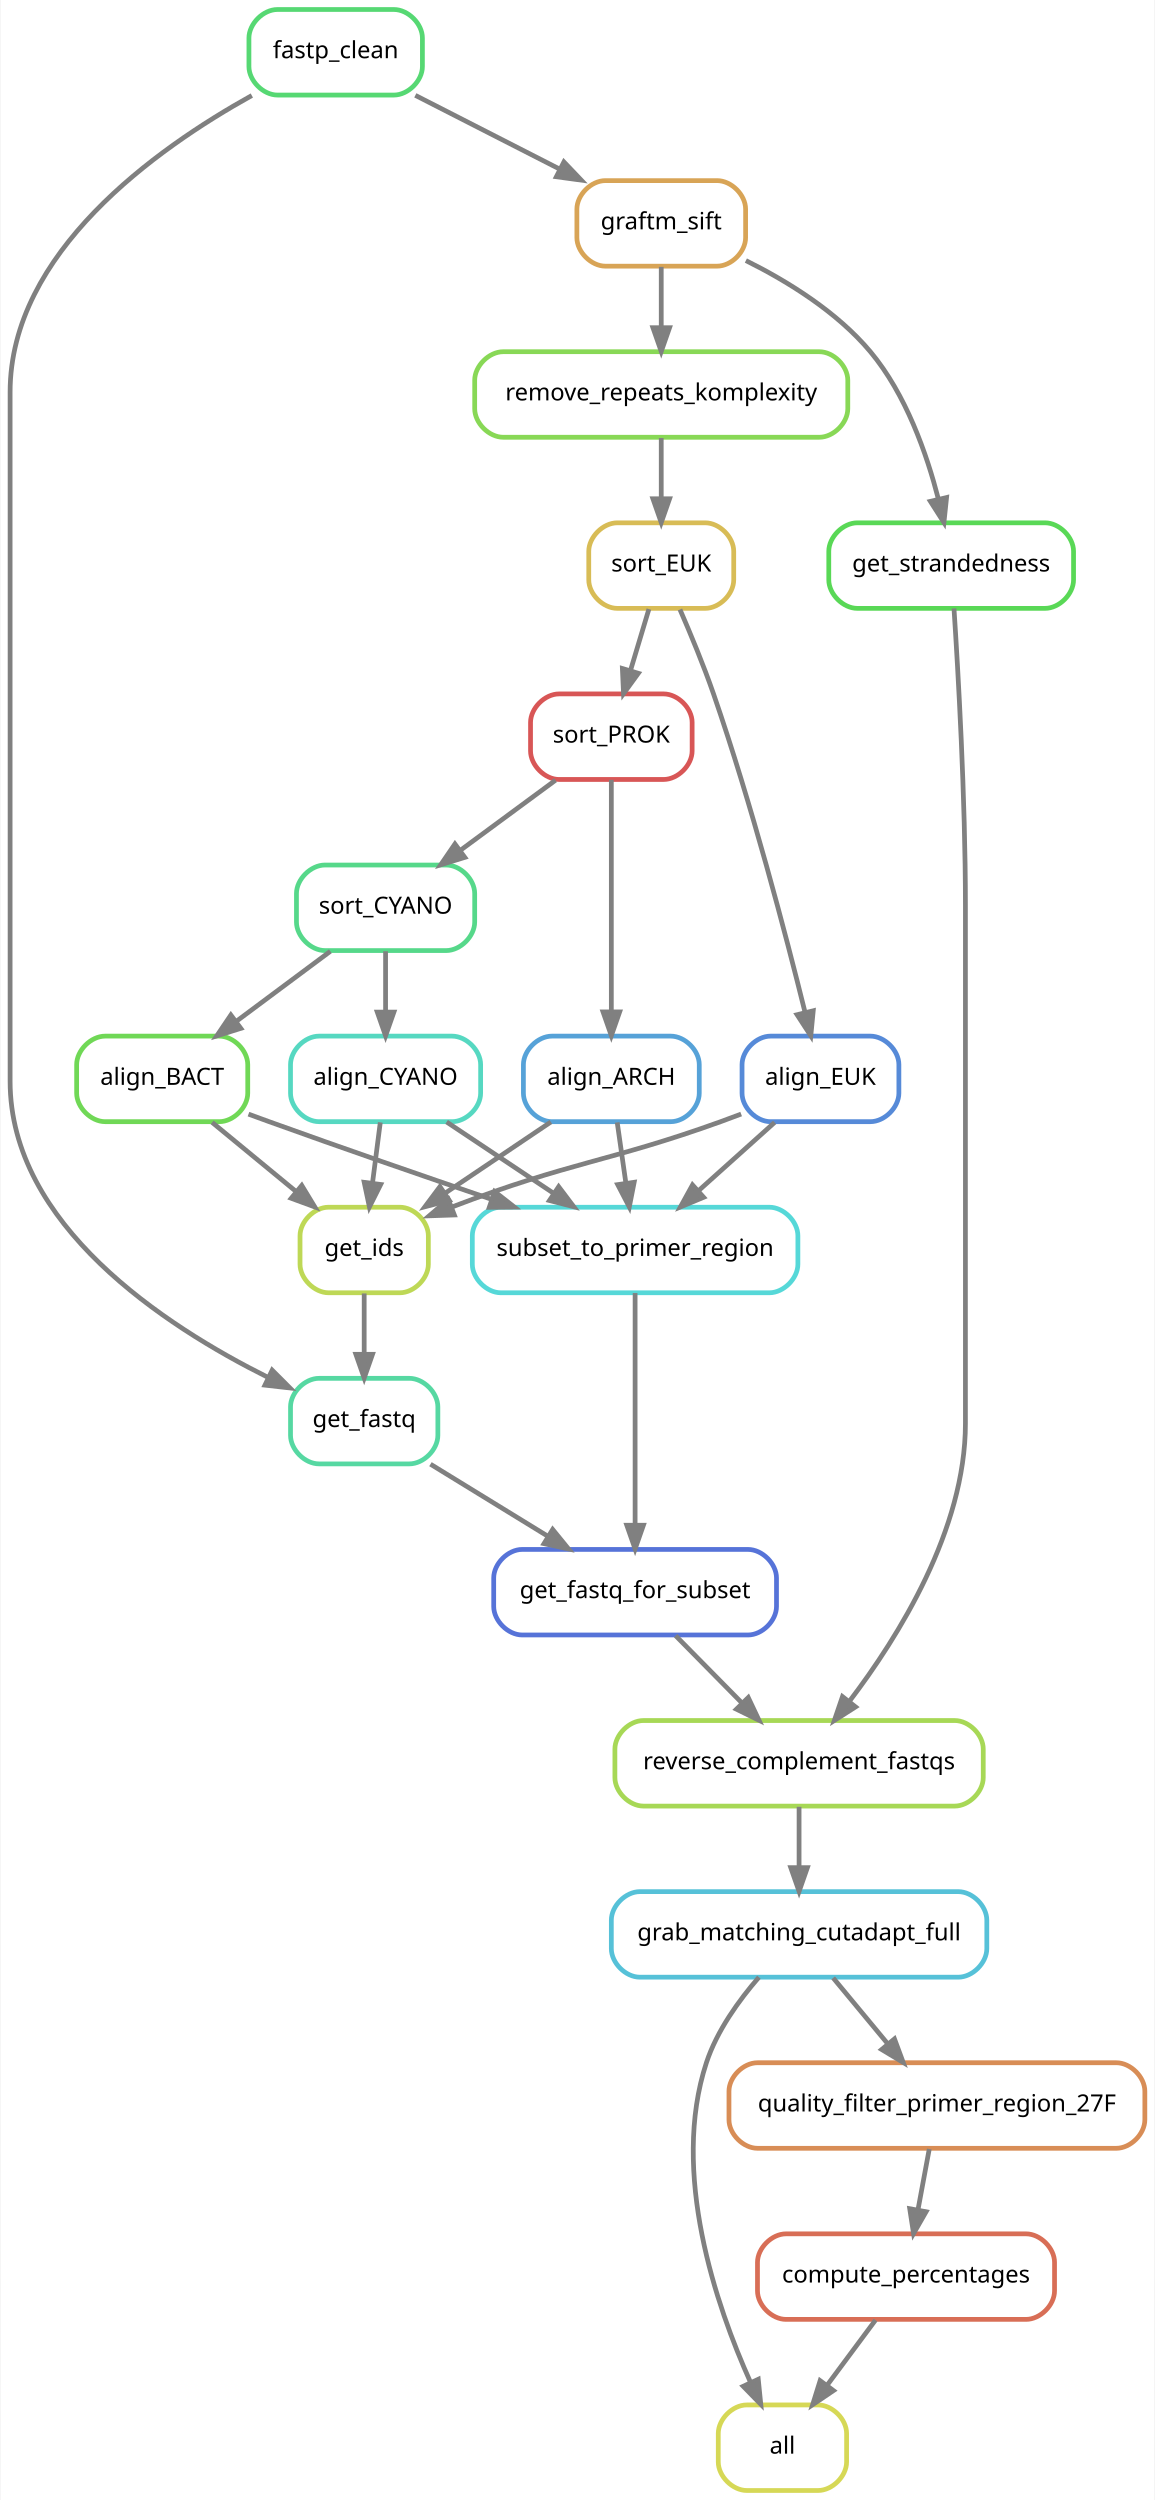
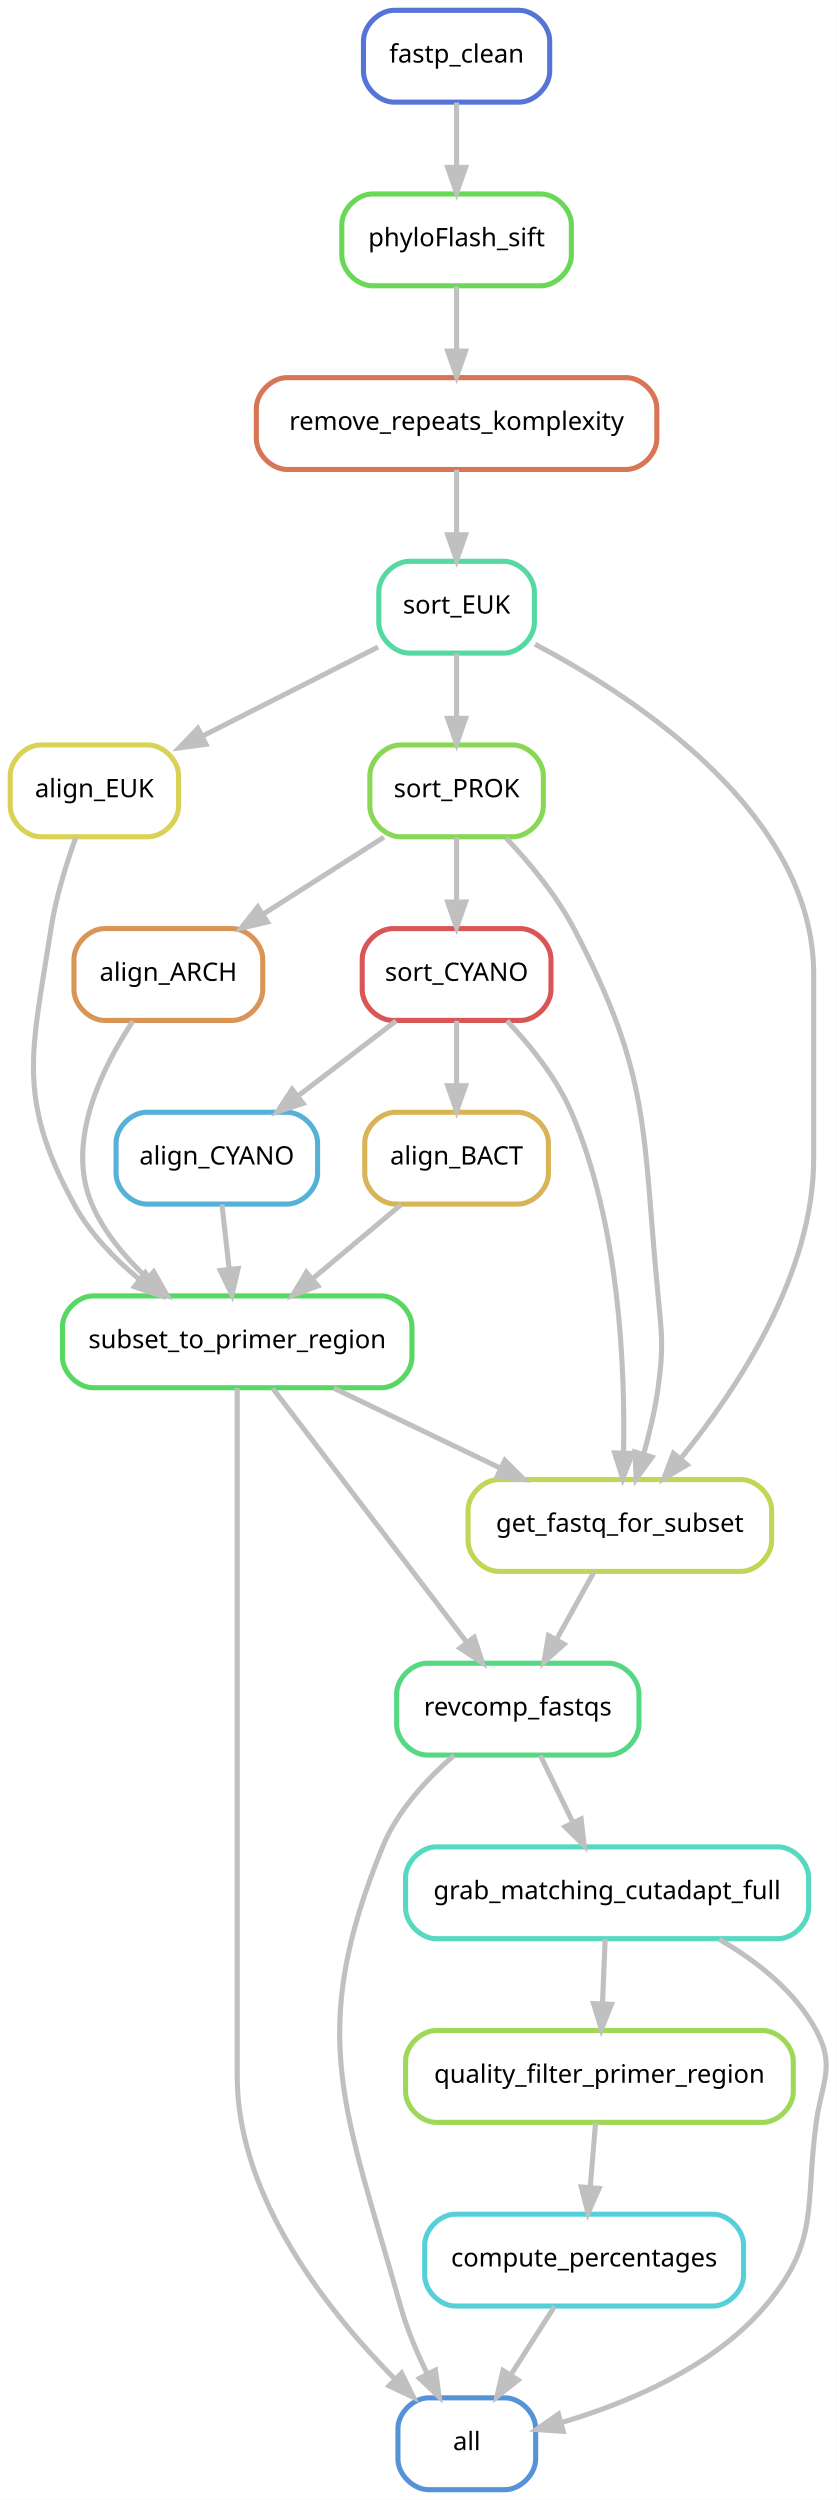
- <svg xmlns="http://www.w3.org/2000/svg" width="486pt" height="1052pt" viewBox="0.00 0.00 485.50 1052.00">
-   <g id="graph0" class="graph" transform="scale(1 1) rotate(0) translate(4 1048)">
-     <polygon fill="white" stroke="none" points="-4,4 -4,-1048 481.5,-1048 481.5,4 -4,4" />
+ <svg xmlns="http://www.w3.org/2000/svg" width="328pt" height="980pt" viewBox="0.00 0.00 328.03 980.00">
+   <g id="graph0" class="graph" transform="scale(1 1) rotate(0) translate(4 976)">
+     <polygon fill="#ffffff" stroke="transparent" points="-4,4 -4,-976 324.03,-976 324.03,4 -4,4" />
    <g id="node1" class="node">
-       <path fill="none" stroke="#d6d856" stroke-width="2" d="M340,-36C340,-36 310,-36 310,-36 304,-36 298,-30 298,-24 298,-24 298,-12 298,-12 298,-6 304,-0 310,-0 310,-0 340,-0 340,-0 346,-0 352,-6 352,-12 352,-12 352,-24 352,-24 352,-30 346,-36 340,-36" />
-       <text text-anchor="middle" x="325" y="-15.5" font-family="sans" font-size="10.00">all</text>
+       <path fill="none" stroke="#5692d8" stroke-width="2" d="M194,-36C194,-36 164,-36 164,-36 158,-36 152,-30 152,-24 152,-24 152,-12 152,-12 152,-6 158,0 164,0 164,0 194,0 194,0 200,0 206,-6 206,-12 206,-12 206,-24 206,-24 206,-30 200,-36 194,-36" />
+       <text text-anchor="middle" x="179" y="-15.5" font-family="sans" font-size="10.00" fill="#000000">all</text>
    </g>
    <g id="node2" class="node">
-       <path fill="none" stroke="#56c1d8" stroke-width="2" d="M399,-252C399,-252 265,-252 265,-252 259,-252 253,-246 253,-240 253,-240 253,-228 253,-228 253,-222 259,-216 265,-216 265,-216 399,-216 399,-216 405,-216 411,-222 411,-228 411,-228 411,-240 411,-240 411,-246 405,-252 399,-252" />
-       <text text-anchor="middle" x="332" y="-231.5" font-family="sans" font-size="10.00">grab_matching_cutadapt_full</text>
+       <path fill="none" stroke="#56d863" stroke-width="2" d="M145.5,-468C145.5,-468 32.5,-468 32.5,-468 26.5,-468 20.5,-462 20.5,-456 20.5,-456 20.5,-444 20.5,-444 20.5,-438 26.5,-432 32.5,-432 32.5,-432 145.5,-432 145.5,-432 151.5,-432 157.5,-438 157.5,-444 157.5,-444 157.5,-456 157.5,-456 157.5,-462 151.5,-468 145.5,-468" />
+       <text text-anchor="middle" x="89" y="-447.5" font-family="sans" font-size="10.00" fill="#000000">subset_to_primer_region</text>
+     </g>
+     <g id="edge3" class="edge">
+       <path fill="none" stroke="#c0c0c0" stroke-width="2" d="M89,-431.815C89,-404.498 89,-351.25 89,-306 89,-306 89,-306 89,-162 89,-114.572 124.542,-69.886 150.955,-43.226" />
+       <polygon fill="#c0c0c0" stroke="#c0c0c0" stroke-width="2" points="153.435,-45.697 158.126,-36.197 148.535,-40.698 153.435,-45.697" />
+     </g>
+     <g id="node3" class="node">
+       <path fill="none" stroke="#56d882" stroke-width="2" d="M234.5,-324C234.5,-324 163.5,-324 163.5,-324 157.5,-324 151.5,-318 151.5,-312 151.5,-312 151.5,-300 151.5,-300 151.5,-294 157.5,-288 163.5,-288 163.5,-288 234.5,-288 234.5,-288 240.5,-288 246.5,-294 246.5,-300 246.5,-300 246.5,-312 246.5,-312 246.5,-318 240.5,-324 234.5,-324" />
+       <text text-anchor="middle" x="199" y="-303.5" font-family="sans" font-size="10.00" fill="#000000">revcomp_fastqs</text>
+     </g>
+     <g id="edge10" class="edge">
+       <path fill="none" stroke="#c0c0c0" stroke-width="2" d="M102.932,-431.762C122.19,-406.552 157.055,-360.91 179.066,-332.095" />
+       <polygon fill="#c0c0c0" stroke="#c0c0c0" stroke-width="2" points="181.893,-334.161 185.181,-324.09 176.33,-329.912 181.893,-334.161" />
+     </g>
+     <g id="node10" class="node">
+       <path fill="none" stroke="#bed856" stroke-width="2" d="M286.5,-396C286.5,-396 191.5,-396 191.5,-396 185.5,-396 179.5,-390 179.5,-384 179.5,-384 179.5,-372 179.5,-372 179.5,-366 185.5,-360 191.5,-360 191.5,-360 286.5,-360 286.5,-360 292.5,-360 298.5,-366 298.5,-372 298.5,-372 298.5,-384 298.5,-384 298.5,-390 292.5,-396 286.5,-396" />
+       <text text-anchor="middle" x="239" y="-375.5" font-family="sans" font-size="10.00" fill="#000000">get_fastq_for_subset</text>
+     </g>
+     <g id="edge19" class="edge">
+       <path fill="none" stroke="#c0c0c0" stroke-width="2" d="M126.851,-431.831C146.735,-422.287 171.278,-410.507 192.331,-400.401" />
+       <polygon fill="#c0c0c0" stroke="#c0c0c0" stroke-width="2" points="193.92,-403.521 201.421,-396.038 190.891,-397.21 193.92,-403.521" />
    </g>
    <g id="edge2" class="edge">
-       <path fill="none" stroke="grey" stroke-width="2" d="M315.11,-215.993C306.707,-206.315 297.418,-193.459 293,-180 277.856,-133.868 297.043,-77.829 311.573,-45.503" />
-       <polygon fill="grey" stroke="grey" stroke-width="2" points="314.825,-46.81 315.889,-36.269 308.483,-43.846 314.825,-46.81" />
+       <path fill="none" stroke="#c0c0c0" stroke-width="2" d="M173.957,-287.87C163.188,-278.515 151.765,-266.105 146,-252 115.708,-177.891 131.428,-149.099 153,-72 155.526,-62.972 159.494,-53.611 163.577,-45.269" />
+       <polygon fill="#c0c0c0" stroke="#c0c0c0" stroke-width="2" points="166.7,-46.848 168.164,-36.355 160.476,-43.645 166.7,-46.848" />
+     </g>
+     <g id="node4" class="node">
+       <path fill="none" stroke="#56d8c1" stroke-width="2" d="M301,-252C301,-252 167,-252 167,-252 161,-252 155,-246 155,-240 155,-240 155,-228 155,-228 155,-222 161,-216 167,-216 167,-216 301,-216 301,-216 307,-216 313,-222 313,-228 313,-228 313,-240 313,-240 313,-246 307,-252 301,-252" />
+       <text text-anchor="middle" x="234" y="-231.5" font-family="sans" font-size="10.00" fill="#000000">grab_matching_cutadapt_full</text>
+     </g>
+     <g id="edge11" class="edge">
+       <path fill="none" stroke="#c0c0c0" stroke-width="2" d="M207.832,-287.831C211.699,-279.877 216.321,-270.369 220.597,-261.572" />
+       <polygon fill="#c0c0c0" stroke="#c0c0c0" stroke-width="2" points="223.825,-262.937 225.049,-252.413 217.529,-259.877 223.825,-262.937" />
+     </g>
+     <g id="edge1" class="edge">
+       <path fill="none" stroke="#c0c0c0" stroke-width="2" d="M277.935,-215.753C292.771,-207.216 307.672,-195.456 316,-180 323.589,-165.915 318.161,-159.853 316,-144 311.514,-111.093 317.514,-97.302 296,-72 275.53,-47.926 242.03,-33.979 216.111,-26.312" />
+       <polygon fill="#c0c0c0" stroke="#c0c0c0" stroke-width="2" points="216.809,-22.874 206.238,-23.582 214.943,-29.62 216.809,-22.874" />
+     </g>
+     <g id="node11" class="node">
+       <path fill="none" stroke="#9fd856" stroke-width="2" d="M295,-180C295,-180 167,-180 167,-180 161,-180 155,-174 155,-168 155,-168 155,-156 155,-156 155,-150 161,-144 167,-144 167,-144 295,-144 295,-144 301,-144 307,-150 307,-156 307,-156 307,-168 307,-168 307,-174 301,-180 295,-180" />
+       <text text-anchor="middle" x="231" y="-159.5" font-family="sans" font-size="10.00" fill="#000000">quality_filter_primer_region</text>
+     </g>
+     <g id="edge21" class="edge">
+       <path fill="none" stroke="#c0c0c0" stroke-width="2" d="M233.243,-215.831C232.922,-208.131 232.541,-198.974 232.184,-190.417" />
+       <polygon fill="#c0c0c0" stroke="#c0c0c0" stroke-width="2" points="235.681,-190.259 231.767,-180.413 228.687,-190.55 235.681,-190.259" />
    </g>
    <g id="node5" class="node">
-       <path fill="none" stroke="#d88d56" stroke-width="2" d="M465.5,-180C465.5,-180 314.5,-180 314.5,-180 308.5,-180 302.5,-174 302.5,-168 302.5,-168 302.5,-156 302.5,-156 302.5,-150 308.5,-144 314.5,-144 314.5,-144 465.5,-144 465.5,-144 471.5,-144 477.5,-150 477.5,-156 477.5,-156 477.5,-168 477.5,-168 477.5,-174 471.5,-180 465.5,-180" />
-       <text text-anchor="middle" x="390" y="-159.5" font-family="sans" font-size="10.00">quality_filter_primer_region_27F</text>
+       <path fill="none" stroke="#56d0d8" stroke-width="2" d="M275.5,-108C275.5,-108 174.5,-108 174.5,-108 168.5,-108 162.5,-102 162.5,-96 162.5,-96 162.5,-84 162.5,-84 162.5,-78 168.5,-72 174.5,-72 174.5,-72 275.5,-72 275.5,-72 281.5,-72 287.5,-78 287.5,-84 287.5,-84 287.5,-96 287.5,-96 287.5,-102 281.5,-108 275.5,-108" />
+       <text text-anchor="middle" x="225" y="-87.5" font-family="sans" font-size="10.00" fill="#000000">compute_percentages</text>
+     </g>
+     <g id="edge4" class="edge">
+       <path fill="none" stroke="#c0c0c0" stroke-width="2" d="M213.392,-71.831C208.202,-63.708 201.977,-53.964 196.257,-45.012" />
+       <polygon fill="#c0c0c0" stroke="#c0c0c0" stroke-width="2" points="199.097,-42.956 190.764,-36.413 193.198,-46.725 199.097,-42.956" />
+     </g>
+     <g id="node6" class="node">
+       <path fill="none" stroke="#d8d356" stroke-width="2" d="M54,-684C54,-684 12,-684 12,-684 6,-684 0,-678 0,-672 0,-672 0,-660 0,-660 0,-654 6,-648 12,-648 12,-648 54,-648 54,-648 60,-648 66,-654 66,-660 66,-660 66,-672 66,-672 66,-678 60,-684 54,-684" />
+       <text text-anchor="middle" x="33" y="-663.5" font-family="sans" font-size="10.00" fill="#000000">align_EUK</text>
+     </g>
+     <g id="edge8" class="edge">
+       <path fill="none" stroke="#c0c0c0" stroke-width="2" d="M25.756,-647.837C22.029,-637.513 17.881,-624.24 16,-612 8.683,-564.393 2.028,-546.336 25,-504 31.182,-492.607 40.822,-482.599 50.76,-474.394" />
+       <polygon fill="#c0c0c0" stroke="#c0c0c0" stroke-width="2" points="52.978,-477.103 58.735,-468.208 48.688,-471.572 52.978,-477.103" />
+     </g>
+     <g id="node7" class="node">
+       <path fill="none" stroke="#d89556" stroke-width="2" d="M87,-612C87,-612 37,-612 37,-612 31,-612 25,-606 25,-600 25,-600 25,-588 25,-588 25,-582 31,-576 37,-576 37,-576 87,-576 87,-576 93,-576 99,-582 99,-588 99,-588 99,-600 99,-600 99,-606 93,-612 87,-612" />
+       <text text-anchor="middle" x="62" y="-591.5" font-family="sans" font-size="10.00" fill="#000000">align_ARCH</text>
+     </g>
+     <g id="edge6" class="edge">
+       <path fill="none" stroke="#c0c0c0" stroke-width="2" d="M48.115,-575.736C35.909,-557.312 21.587,-528.208 32,-504 36.749,-492.959 44.989,-483.118 53.751,-474.959" />
+       <polygon fill="#c0c0c0" stroke="#c0c0c0" stroke-width="2" points="56.245,-477.429 61.511,-468.235 51.661,-472.139 56.245,-477.429" />
+     </g>
+     <g id="node8" class="node">
+       <path fill="none" stroke="#d8b456" stroke-width="2" d="M199,-540C199,-540 151,-540 151,-540 145,-540 139,-534 139,-528 139,-528 139,-516 139,-516 139,-510 145,-504 151,-504 151,-504 199,-504 199,-504 205,-504 211,-510 211,-516 211,-516 211,-528 211,-528 211,-534 205,-540 199,-540" />
+       <text text-anchor="middle" x="175" y="-519.5" font-family="sans" font-size="10.00" fill="#000000">align_BACT</text>
    </g>
    <g id="edge7" class="edge">
-       <path fill="none" stroke="grey" stroke-width="2" d="M346.337,-215.697C353.291,-207.305 361.77,-197.07 369.401,-187.861" />
-       <polygon fill="grey" stroke="grey" stroke-width="2" points="372.143,-190.038 375.828,-180.104 366.753,-185.571 372.143,-190.038" />
+       <path fill="none" stroke="#c0c0c0" stroke-width="2" d="M153.299,-503.831C142.808,-495.048 130.054,-484.371 118.681,-474.849" />
+       <polygon fill="#c0c0c0" stroke="#c0c0c0" stroke-width="2" points="120.609,-471.899 110.695,-468.163 116.115,-477.266 120.609,-471.899" />
    </g>
-     <g id="node3" class="node">
-       <path fill="none" stroke="#d86e56" stroke-width="2" d="M427.5,-108C427.5,-108 326.5,-108 326.5,-108 320.5,-108 314.5,-102 314.5,-96 314.5,-96 314.5,-84 314.5,-84 314.5,-78 320.5,-72 326.5,-72 326.5,-72 427.5,-72 427.5,-72 433.5,-72 439.5,-78 439.5,-84 439.5,-84 439.5,-96 439.5,-96 439.5,-102 433.5,-108 427.5,-108" />
-       <text text-anchor="middle" x="377" y="-87.5" font-family="sans" font-size="10.00">compute_percentages</text>
-     </g>
-     <g id="edge1" class="edge">
-       <path fill="none" stroke="grey" stroke-width="2" d="M364.146,-71.697C357.975,-63.389 350.463,-53.277 343.676,-44.141" />
-       <polygon fill="grey" stroke="grey" stroke-width="2" points="346.479,-42.045 337.706,-36.104 340.86,-46.219 346.479,-42.045" />
-     </g>
-     <g id="node4" class="node">
-       <path fill="none" stroke="#a7d856" stroke-width="2" d="M397.5,-324C397.5,-324 266.5,-324 266.5,-324 260.5,-324 254.5,-318 254.5,-312 254.5,-312 254.5,-300 254.5,-300 254.5,-294 260.5,-288 266.5,-288 266.5,-288 397.5,-288 397.5,-288 403.5,-288 409.5,-294 409.5,-300 409.5,-300 409.5,-312 409.5,-312 409.5,-318 403.5,-324 397.5,-324" />
-       <text text-anchor="middle" x="332" y="-303.5" font-family="sans" font-size="10.00">reverse_complement_fastqs</text>
-     </g>
-     <g id="edge3" class="edge">
-       <path fill="none" stroke="grey" stroke-width="2" d="M332,-287.697C332,-279.983 332,-270.712 332,-262.112" />
-       <polygon fill="grey" stroke="grey" stroke-width="2" points="335.5,-262.104 332,-252.104 328.5,-262.104 335.5,-262.104" />
-     </g>
-     <g id="edge4" class="edge">
-       <path fill="none" stroke="grey" stroke-width="2" d="M386.787,-143.697C385.354,-135.983 383.632,-126.712 382.035,-118.112" />
-       <polygon fill="grey" stroke="grey" stroke-width="2" points="385.444,-117.297 380.177,-108.104 378.561,-118.575 385.444,-117.297" />
-     </g>
-     <g id="node6" class="node">
-       <path fill="none" stroke="#5673d8" stroke-width="2" d="M310.5,-396C310.5,-396 215.5,-396 215.5,-396 209.5,-396 203.5,-390 203.5,-384 203.5,-384 203.5,-372 203.5,-372 203.5,-366 209.5,-360 215.5,-360 215.5,-360 310.5,-360 310.5,-360 316.5,-360 322.5,-366 322.5,-372 322.5,-372 322.5,-384 322.5,-384 322.5,-390 316.5,-396 310.5,-396" />
-       <text text-anchor="middle" x="263" y="-375.5" font-family="sans" font-size="10.00">get_fastq_for_subset</text>
-     </g>
-     <g id="edge6" class="edge">
-       <path fill="none" stroke="grey" stroke-width="2" d="M280.056,-359.697C288.495,-351.135 298.825,-340.656 308.043,-331.304" />
-       <polygon fill="grey" stroke="grey" stroke-width="2" points="310.613,-333.683 315.14,-324.104 305.627,-328.769 310.613,-333.683" />
-     </g>
-     <g id="node7" class="node">
-       <path fill="none" stroke="#59d856" stroke-width="2" d="M435.5,-828C435.5,-828 356.5,-828 356.5,-828 350.5,-828 344.5,-822 344.5,-816 344.5,-816 344.5,-804 344.5,-804 344.5,-798 350.5,-792 356.5,-792 356.5,-792 435.5,-792 435.5,-792 441.5,-792 447.5,-798 447.5,-804 447.5,-804 447.5,-816 447.5,-816 447.5,-822 441.5,-828 435.5,-828" />
-       <text text-anchor="middle" x="396" y="-807.5" font-family="sans" font-size="10.00">get_strandedness</text>
+     <g id="node9" class="node">
+       <path fill="none" stroke="#56b1d8" stroke-width="2" d="M108.5,-540C108.5,-540 53.5,-540 53.5,-540 47.5,-540 41.5,-534 41.5,-528 41.5,-528 41.5,-516 41.5,-516 41.5,-510 47.5,-504 53.5,-504 53.5,-504 108.5,-504 108.5,-504 114.5,-504 120.5,-510 120.5,-516 120.5,-516 120.5,-528 120.5,-528 120.5,-534 114.5,-540 108.5,-540" />
+       <text text-anchor="middle" x="81" y="-519.5" font-family="sans" font-size="10.00" fill="#000000">align_CYANO</text>
    </g>
    <g id="edge5" class="edge">
-       <path fill="none" stroke="grey" stroke-width="2" d="M397.185,-791.961C398.934,-765.315 402,-712.155 402,-667 402,-667 402,-667 402,-449 402,-404.358 373.822,-359.202 353.222,-332.155" />
-       <polygon fill="grey" stroke="grey" stroke-width="2" points="355.774,-329.737 346.845,-324.033 350.268,-334.06 355.774,-329.737" />
-     </g>
-     <g id="node8" class="node">
-       <path fill="none" stroke="#56d8d8" stroke-width="2" d="M319.5,-540C319.5,-540 206.5,-540 206.5,-540 200.5,-540 194.5,-534 194.5,-528 194.5,-528 194.5,-516 194.5,-516 194.5,-510 200.5,-504 206.5,-504 206.5,-504 319.5,-504 319.5,-504 325.5,-504 331.5,-510 331.5,-516 331.5,-516 331.5,-528 331.5,-528 331.5,-534 325.5,-540 319.5,-540" />
-       <text text-anchor="middle" x="263" y="-519.5" font-family="sans" font-size="10.00">subset_to_primer_region</text>
+       <path fill="none" stroke="#c0c0c0" stroke-width="2" d="M83.019,-503.831C83.874,-496.131 84.892,-486.974 85.843,-478.417" />
+       <polygon fill="#c0c0c0" stroke="#c0c0c0" stroke-width="2" points="89.328,-478.739 86.954,-468.413 82.371,-477.966 89.328,-478.739" />
    </g>
    <g id="edge9" class="edge">
-       <path fill="none" stroke="grey" stroke-width="2" d="M263,-503.871C263,-479.67 263,-435.211 263,-406.393" />
-       <polygon fill="grey" stroke="grey" stroke-width="2" points="266.5,-406.189 263,-396.189 259.5,-406.189 266.5,-406.189" />
+       <path fill="none" stroke="#c0c0c0" stroke-width="2" d="M228.906,-359.831C224.44,-351.793 219.093,-342.167 214.162,-333.292" />
+       <polygon fill="#c0c0c0" stroke="#c0c0c0" stroke-width="2" points="217.146,-331.455 209.23,-324.413 211.026,-334.855 217.146,-331.455" />
    </g>
-     <g id="node9" class="node">
-       <path fill="none" stroke="#56d8a2" stroke-width="2" d="M168,-468C168,-468 130,-468 130,-468 124,-468 118,-462 118,-456 118,-456 118,-444 118,-444 118,-438 124,-432 130,-432 130,-432 168,-432 168,-432 174,-432 180,-438 180,-444 180,-444 180,-456 180,-456 180,-462 174,-468 168,-468" />
-       <text text-anchor="middle" x="149" y="-447.5" font-family="sans" font-size="10.00">get_fastq</text>
+     <g id="edge12" class="edge">
+       <path fill="none" stroke="#c0c0c0" stroke-width="2" d="M229.486,-143.831C228.844,-136.131 228.081,-126.974 227.368,-118.417" />
+       <polygon fill="#c0c0c0" stroke="#c0c0c0" stroke-width="2" points="230.853,-118.088 226.534,-108.413 223.877,-118.669 230.853,-118.088" />
    </g>
-     <g id="edge8" class="edge">
-       <path fill="none" stroke="grey" stroke-width="2" d="M176.888,-431.876C191.793,-422.724 210.329,-411.342 226.382,-401.485" />
-       <polygon fill="grey" stroke="grey" stroke-width="2" points="228.315,-404.405 235.005,-396.19 224.652,-398.44 228.315,-404.405" />
-     </g>
-     <g id="node10" class="node">
-       <path fill="none" stroke="#d8a456" stroke-width="2" d="M297.5,-972C297.5,-972 250.5,-972 250.5,-972 244.5,-972 238.5,-966 238.5,-960 238.5,-960 238.5,-948 238.5,-948 238.5,-942 244.5,-936 250.5,-936 250.5,-936 297.5,-936 297.5,-936 303.5,-936 309.5,-942 309.5,-948 309.5,-948 309.5,-960 309.5,-960 309.5,-966 303.5,-972 297.5,-972" />
-       <text text-anchor="middle" x="274" y="-951.5" font-family="sans" font-size="10.00">graftm_sift</text>
-     </g>
-     <g id="edge10" class="edge">
-       <path fill="none" stroke="grey" stroke-width="2" d="M309.614,-938.354C327.396,-929.505 348.036,-916.686 362,-900 376.958,-882.126 385.75,-856.965 390.632,-837.954" />
-       <polygon fill="grey" stroke="grey" stroke-width="2" points="394.065,-838.647 392.957,-828.11 387.252,-837.038 394.065,-838.647" />
-     </g>
-     <g id="node20" class="node">
-       <path fill="none" stroke="#88d856" stroke-width="2" d="M340.5,-900C340.5,-900 207.5,-900 207.5,-900 201.5,-900 195.5,-894 195.5,-888 195.5,-888 195.5,-876 195.5,-876 195.5,-870 201.5,-864 207.5,-864 207.5,-864 340.5,-864 340.5,-864 346.5,-864 352.5,-870 352.5,-876 352.5,-876 352.5,-888 352.5,-888 352.5,-894 346.5,-900 340.5,-900" />
-       <text text-anchor="middle" x="274" y="-879.5" font-family="sans" font-size="10.00">remove_repeats_komplexity</text>
-     </g>
-     <g id="edge29" class="edge">
-       <path fill="none" stroke="grey" stroke-width="2" d="M274,-935.697C274,-927.983 274,-918.712 274,-910.112" />
-       <polygon fill="grey" stroke="grey" stroke-width="2" points="277.5,-910.104 274,-900.104 270.5,-910.104 277.5,-910.104" />
-     </g>
-     <g id="node11" class="node">
-       <path fill="none" stroke="#568ad8" stroke-width="2" d="M362,-612C362,-612 320,-612 320,-612 314,-612 308,-606 308,-600 308,-600 308,-588 308,-588 308,-582 314,-576 320,-576 320,-576 362,-576 362,-576 368,-576 374,-582 374,-588 374,-588 374,-600 374,-600 374,-606 368,-612 362,-612" />
-       <text text-anchor="middle" x="341" y="-591.5" font-family="sans" font-size="10.00">align_EUK</text>
+     <g id="node12" class="node">
+       <path fill="none" stroke="#56d8a2" stroke-width="2" d="M193.5,-756C193.5,-756 156.5,-756 156.5,-756 150.5,-756 144.5,-750 144.5,-744 144.5,-744 144.5,-732 144.5,-732 144.5,-726 150.5,-720 156.5,-720 156.5,-720 193.5,-720 193.5,-720 199.5,-720 205.5,-726 205.5,-732 205.5,-732 205.5,-744 205.5,-744 205.5,-750 199.5,-756 193.5,-756" />
+       <text text-anchor="middle" x="175" y="-735.5" font-family="sans" font-size="10.00" fill="#000000">sort_EUK</text>
    </g>
    <g id="edge13" class="edge">
-       <path fill="none" stroke="grey" stroke-width="2" d="M321.719,-575.697C312.085,-567.05 300.271,-556.449 289.773,-547.027" />
-       <polygon fill="grey" stroke="grey" stroke-width="2" points="291.839,-544.179 282.059,-540.104 287.164,-549.388 291.839,-544.179" />
+       <path fill="none" stroke="#c0c0c0" stroke-width="2" d="M144.188,-722.377C124.061,-712.172 97.509,-698.709 75.4,-687.499" />
+       <polygon fill="#c0c0c0" stroke="#c0c0c0" stroke-width="2" points="76.73,-684.249 66.228,-682.848 73.564,-690.492 76.73,-684.249" />
    </g>
-     <g id="node12" class="node">
-       <path fill="none" stroke="#bed856" stroke-width="2" d="M164,-540C164,-540 134,-540 134,-540 128,-540 122,-534 122,-528 122,-528 122,-516 122,-516 122,-510 128,-504 134,-504 134,-504 164,-504 164,-504 170,-504 176,-510 176,-516 176,-516 176,-528 176,-528 176,-534 170,-540 164,-540" />
-       <text text-anchor="middle" x="149" y="-519.5" font-family="sans" font-size="10.00">get_ids</text>
+     <g id="edge17" class="edge">
+       <path fill="none" stroke="#c0c0c0" stroke-width="2" d="M205.724,-723.511C246.935,-701.694 315,-656.239 315,-594 315,-594 315,-594 315,-522 315,-476.656 285.162,-431.6 262.877,-404.274" />
+       <polygon fill="#c0c0c0" stroke="#c0c0c0" stroke-width="2" points="265.358,-401.786 256.246,-396.381 259.999,-406.289 265.358,-401.786" />
    </g>
-     <g id="edge21" class="edge">
-       <path fill="none" stroke="grey" stroke-width="2" d="M307.621,-579.213C304.716,-578.097 301.813,-577.012 299,-576 251.834,-559.037 236.229,-559.295 185.82,-540.065" />
-       <polygon fill="grey" stroke="grey" stroke-width="2" points="186.938,-536.745 176.35,-536.383 184.402,-543.269 186.938,-536.745" />
+     <g id="node13" class="node">
+       <path fill="none" stroke="#88d856" stroke-width="2" d="M197,-684C197,-684 153,-684 153,-684 147,-684 141,-678 141,-672 141,-672 141,-660 141,-660 141,-654 147,-648 153,-648 153,-648 197,-648 197,-648 203,-648 209,-654 209,-660 209,-660 209,-672 209,-672 209,-678 203,-684 197,-684" />
+       <text text-anchor="middle" x="175" y="-663.5" font-family="sans" font-size="10.00" fill="#000000">sort_PROK</text>
+     </g>
+     <g id="edge23" class="edge">
+       <path fill="none" stroke="#c0c0c0" stroke-width="2" d="M175,-719.831C175,-712.131 175,-702.974 175,-694.417" />
+       <polygon fill="#c0c0c0" stroke="#c0c0c0" stroke-width="2" points="178.5,-694.413 175,-684.413 171.5,-694.413 178.5,-694.413" />
+     </g>
+     <g id="edge14" class="edge">
+       <path fill="none" stroke="#c0c0c0" stroke-width="2" d="M146.485,-647.831C132.166,-638.707 114.638,-627.539 99.266,-617.745" />
+       <polygon fill="#c0c0c0" stroke="#c0c0c0" stroke-width="2" points="100.82,-614.585 90.505,-612.163 97.058,-620.488 100.82,-614.585" />
+     </g>
+     <g id="edge18" class="edge">
+       <path fill="none" stroke="#c0c0c0" stroke-width="2" d="M194.356,-647.56C203.617,-637.78 214.152,-625.096 221,-612 251.424,-553.815 247.705,-533.357 254,-468 255.534,-452.074 256.161,-447.853 254,-432 252.823,-423.364 250.633,-414.16 248.283,-405.843" />
+       <polygon fill="#c0c0c0" stroke="#c0c0c0" stroke-width="2" points="251.626,-404.804 245.395,-396.235 244.922,-406.82 251.626,-404.804" />
+     </g>
+     <g id="node14" class="node">
+       <path fill="none" stroke="#d85656" stroke-width="2" d="M200,-612C200,-612 150,-612 150,-612 144,-612 138,-606 138,-600 138,-600 138,-588 138,-588 138,-582 144,-576 150,-576 150,-576 200,-576 200,-576 206,-576 212,-582 212,-588 212,-588 212,-600 212,-600 212,-606 206,-612 200,-612" />
+       <text text-anchor="middle" x="175" y="-591.5" font-family="sans" font-size="10.00" fill="#000000">sort_CYANO</text>
+     </g>
+     <g id="edge24" class="edge">
+       <path fill="none" stroke="#c0c0c0" stroke-width="2" d="M175,-647.831C175,-640.131 175,-630.974 175,-622.417" />
+       <polygon fill="#c0c0c0" stroke="#c0c0c0" stroke-width="2" points="178.5,-622.413 175,-612.413 171.5,-622.413 178.5,-622.413" />
    </g>
    <g id="edge15" class="edge">
-       <path fill="none" stroke="grey" stroke-width="2" d="M149,-503.697C149,-495.983 149,-486.712 149,-478.112" />
-       <polygon fill="grey" stroke="grey" stroke-width="2" points="152.5,-478.104 149,-468.104 145.5,-478.104 152.5,-478.104" />
-     </g>
-     <g id="node13" class="node">
-       <path fill="none" stroke="#56d873" stroke-width="2" d="M161.5,-1044C161.5,-1044 112.5,-1044 112.5,-1044 106.5,-1044 100.5,-1038 100.5,-1032 100.5,-1032 100.5,-1020 100.5,-1020 100.5,-1014 106.5,-1008 112.5,-1008 112.5,-1008 161.5,-1008 161.5,-1008 167.5,-1008 173.5,-1014 173.5,-1020 173.5,-1020 173.5,-1032 173.5,-1032 173.5,-1038 167.5,-1044 161.5,-1044" />
-       <text text-anchor="middle" x="137" y="-1023.5" font-family="sans" font-size="10.00">fastp_clean</text>
+       <path fill="none" stroke="#c0c0c0" stroke-width="2" d="M175,-575.831C175,-568.131 175,-558.974 175,-550.417" />
+       <polygon fill="#c0c0c0" stroke="#c0c0c0" stroke-width="2" points="178.5,-550.413 175,-540.413 171.5,-550.413 178.5,-550.413" />
    </g>
    <g id="edge16" class="edge">
-       <path fill="none" stroke="grey" stroke-width="2" d="M101.719,-1007.81C61.127,-985.257 0,-941.578 0,-883 0,-883 0,-883 0,-593 0,-532.783 64.562,-490.314 108.689,-468.319" />
-       <polygon fill="grey" stroke="grey" stroke-width="2" points="110.281,-471.437 117.765,-463.937 107.238,-465.133 110.281,-471.437" />
-     </g>
-     <g id="edge17" class="edge">
-       <path fill="none" stroke="grey" stroke-width="2" d="M170.514,-1007.88C188.841,-998.512 211.736,-986.814 231.328,-976.803" />
-       <polygon fill="grey" stroke="grey" stroke-width="2" points="233.045,-979.857 240.357,-972.19 229.86,-973.623 233.045,-979.857" />
-     </g>
-     <g id="node14" class="node">
-       <path fill="none" stroke="#56a2d8" stroke-width="2" d="M278,-612C278,-612 228,-612 228,-612 222,-612 216,-606 216,-600 216,-600 216,-588 216,-588 216,-582 222,-576 228,-576 228,-576 278,-576 278,-576 284,-576 290,-582 290,-588 290,-588 290,-600 290,-600 290,-606 284,-612 278,-612" />
-       <text text-anchor="middle" x="253" y="-591.5" font-family="sans" font-size="10.00">align_ARCH</text>
-     </g>
-     <g id="edge12" class="edge">
-       <path fill="none" stroke="grey" stroke-width="2" d="M255.472,-575.697C256.574,-567.983 257.898,-558.712 259.127,-550.112" />
-       <polygon fill="grey" stroke="grey" stroke-width="2" points="262.607,-550.499 260.557,-540.104 255.677,-549.509 262.607,-550.499" />
+       <path fill="none" stroke="#c0c0c0" stroke-width="2" d="M151.28,-575.831C139.591,-566.878 125.331,-555.956 112.719,-546.295" />
+       <polygon fill="#c0c0c0" stroke="#c0c0c0" stroke-width="2" points="114.78,-543.465 104.713,-540.163 110.523,-549.022 114.78,-543.465" />
    </g>
    <g id="edge20" class="edge">
-       <path fill="none" stroke="grey" stroke-width="2" d="M227.559,-575.876C214.213,-566.893 197.676,-555.763 183.222,-546.034" />
-       <polygon fill="grey" stroke="grey" stroke-width="2" points="184.789,-542.87 174.539,-540.19 180.881,-548.677 184.789,-542.87" />
+       <path fill="none" stroke="#c0c0c0" stroke-width="2" d="M194.713,-575.864C203.971,-566.161 214.22,-553.455 220,-540 238.778,-496.287 241.092,-440.176 240.465,-406.767" />
+       <polygon fill="#c0c0c0" stroke="#c0c0c0" stroke-width="2" points="243.951,-406.251 240.158,-396.358 236.954,-406.457 243.951,-406.251" />
    </g>
    <g id="node15" class="node">
-       <path fill="none" stroke="#70d856" stroke-width="2" d="M88,-612C88,-612 40,-612 40,-612 34,-612 28,-606 28,-600 28,-600 28,-588 28,-588 28,-582 34,-576 40,-576 40,-576 88,-576 88,-576 94,-576 100,-582 100,-588 100,-588 100,-600 100,-600 100,-606 94,-612 88,-612" />
-       <text text-anchor="middle" x="64" y="-591.5" font-family="sans" font-size="10.00">align_BACT</text>
+       <path fill="none" stroke="#d87556" stroke-width="2" d="M241.5,-828C241.5,-828 108.5,-828 108.5,-828 102.5,-828 96.5,-822 96.5,-816 96.5,-816 96.5,-804 96.5,-804 96.5,-798 102.5,-792 108.5,-792 108.5,-792 241.5,-792 241.5,-792 247.5,-792 253.5,-798 253.5,-804 253.5,-804 253.5,-816 253.5,-816 253.5,-822 247.5,-828 241.5,-828" />
+       <text text-anchor="middle" x="175" y="-807.5" font-family="sans" font-size="10.00" fill="#000000">remove_repeats_komplexity</text>
    </g>
-     <g id="edge11" class="edge">
-       <path fill="none" stroke="grey" stroke-width="2" d="M100.315,-579.175C103.249,-578.09 106.172,-577.021 109,-576 139.691,-564.924 174.004,-553.065 202.437,-543.379" />
-       <polygon fill="grey" stroke="grey" stroke-width="2" points="203.893,-546.581 212.234,-540.048 201.639,-539.953 203.893,-546.581" />
-     </g>
-     <g id="edge19" class="edge">
-       <path fill="none" stroke="grey" stroke-width="2" d="M85.011,-575.697C95.716,-566.881 108.89,-556.032 120.496,-546.474" />
-       <polygon fill="grey" stroke="grey" stroke-width="2" points="122.736,-549.163 128.23,-540.104 118.286,-543.76 122.736,-549.163" />
+     <g id="edge22" class="edge">
+       <path fill="none" stroke="#c0c0c0" stroke-width="2" d="M175,-791.831C175,-784.131 175,-774.974 175,-766.417" />
+       <polygon fill="#c0c0c0" stroke="#c0c0c0" stroke-width="2" points="178.5,-766.413 175,-756.413 171.5,-766.413 178.5,-766.413" />
    </g>
    <g id="node16" class="node">
-       <path fill="none" stroke="#56d8c1" stroke-width="2" d="M186,-612C186,-612 130,-612 130,-612 124,-612 118,-606 118,-600 118,-600 118,-588 118,-588 118,-582 124,-576 130,-576 130,-576 186,-576 186,-576 192,-576 198,-582 198,-588 198,-588 198,-600 198,-600 198,-606 192,-612 186,-612" />
-       <text text-anchor="middle" x="158" y="-591.5" font-family="sans" font-size="10.00">align_CYANO</text>
+       <path fill="none" stroke="#68d856" stroke-width="2" d="M208,-900C208,-900 142,-900 142,-900 136,-900 130,-894 130,-888 130,-888 130,-876 130,-876 130,-870 136,-864 142,-864 142,-864 208,-864 208,-864 214,-864 220,-870 220,-876 220,-876 220,-888 220,-888 220,-894 214,-900 208,-900" />
+       <text text-anchor="middle" x="175" y="-879.5" font-family="sans" font-size="10.00" fill="#000000">phyloFlash_sift</text>
    </g>
-     <g id="edge14" class="edge">
-       <path fill="none" stroke="grey" stroke-width="2" d="M183.686,-575.876C197.288,-566.808 214.172,-555.552 228.861,-545.759" />
-       <polygon fill="grey" stroke="grey" stroke-width="2" points="230.836,-548.649 237.215,-540.19 226.953,-542.825 230.836,-548.649" />
-     </g>
-     <g id="edge22" class="edge">
-       <path fill="none" stroke="grey" stroke-width="2" d="M155.775,-575.697C154.783,-567.983 153.592,-558.712 152.486,-550.112" />
-       <polygon fill="grey" stroke="grey" stroke-width="2" points="155.946,-549.576 151.199,-540.104 149.003,-550.469 155.946,-549.576" />
+     <g id="edge25" class="edge">
+       <path fill="none" stroke="#c0c0c0" stroke-width="2" d="M175,-863.831C175,-856.131 175,-846.974 175,-838.417" />
+       <polygon fill="#c0c0c0" stroke="#c0c0c0" stroke-width="2" points="178.5,-838.413 175,-828.413 171.5,-838.413 178.5,-838.413" />
    </g>
    <g id="node17" class="node">
-       <path fill="none" stroke="#d8bc56" stroke-width="2" d="M292.5,-828C292.5,-828 255.5,-828 255.5,-828 249.5,-828 243.5,-822 243.5,-816 243.5,-816 243.5,-804 243.5,-804 243.5,-798 249.5,-792 255.5,-792 255.5,-792 292.5,-792 292.5,-792 298.5,-792 304.5,-798 304.5,-804 304.5,-804 304.5,-816 304.5,-816 304.5,-822 298.5,-828 292.5,-828" />
-       <text text-anchor="middle" x="274" y="-807.5" font-family="sans" font-size="10.00">sort_EUK</text>
-     </g>
-     <g id="edge18" class="edge">
-       <path fill="none" stroke="grey" stroke-width="2" d="M281.874,-791.539C286.332,-781.302 291.832,-768.052 296,-756 312.024,-709.672 326.493,-654.39 334.483,-622.138" />
-       <polygon fill="grey" stroke="grey" stroke-width="2" points="337.955,-622.675 336.937,-612.129 331.156,-621.008 337.955,-622.675" />
-     </g>
-     <g id="node18" class="node">
-       <path fill="none" stroke="#d85656" stroke-width="2" d="M275,-756C275,-756 231,-756 231,-756 225,-756 219,-750 219,-744 219,-744 219,-732 219,-732 219,-726 225,-720 231,-720 231,-720 275,-720 275,-720 281,-720 287,-726 287,-732 287,-732 287,-744 287,-744 287,-750 281,-756 275,-756" />
-       <text text-anchor="middle" x="253" y="-735.5" font-family="sans" font-size="10.00">sort_PROK</text>
-     </g>
-     <g id="edge27" class="edge">
-       <path fill="none" stroke="grey" stroke-width="2" d="M268.809,-791.697C266.469,-783.898 263.653,-774.509 261.049,-765.829" />
-       <polygon fill="grey" stroke="grey" stroke-width="2" points="264.357,-764.677 258.131,-756.104 257.652,-766.688 264.357,-764.677" />
-     </g>
-     <g id="edge23" class="edge">
-       <path fill="none" stroke="grey" stroke-width="2" d="M253,-719.871C253,-695.67 253,-651.211 253,-622.393" />
-       <polygon fill="grey" stroke="grey" stroke-width="2" points="256.5,-622.189 253,-612.189 249.5,-622.189 256.5,-622.189" />
-     </g>
-     <g id="node19" class="node">
-       <path fill="none" stroke="#56d88a" stroke-width="2" d="M183.5,-684C183.5,-684 132.5,-684 132.5,-684 126.5,-684 120.5,-678 120.5,-672 120.5,-672 120.5,-660 120.5,-660 120.5,-654 126.5,-648 132.5,-648 132.5,-648 183.5,-648 183.5,-648 189.5,-648 195.5,-654 195.5,-660 195.5,-660 195.5,-672 195.5,-672 195.5,-678 189.5,-684 183.5,-684" />
-       <text text-anchor="middle" x="158" y="-663.5" font-family="sans" font-size="10.00">sort_CYANO</text>
-     </g>
-     <g id="edge28" class="edge">
-       <path fill="none" stroke="grey" stroke-width="2" d="M229.517,-719.697C217.437,-710.796 202.546,-699.823 189.484,-690.199" />
-       <polygon fill="grey" stroke="grey" stroke-width="2" points="191.34,-687.219 181.213,-684.104 187.187,-692.854 191.34,-687.219" />
-     </g>
-     <g id="edge24" class="edge">
-       <path fill="none" stroke="grey" stroke-width="2" d="M134.764,-647.697C122.812,-638.796 108.077,-627.823 95.153,-618.199" />
-       <polygon fill="grey" stroke="grey" stroke-width="2" points="97.08,-615.27 86.969,-612.104 92.899,-620.884 97.08,-615.27" />
-     </g>
-     <g id="edge25" class="edge">
-       <path fill="none" stroke="grey" stroke-width="2" d="M158,-647.697C158,-639.983 158,-630.712 158,-622.112" />
-       <polygon fill="grey" stroke="grey" stroke-width="2" points="161.5,-622.104 158,-612.104 154.5,-622.104 161.5,-622.104" />
+       <path fill="none" stroke="#5673d8" stroke-width="2" d="M199.5,-972C199.5,-972 150.5,-972 150.5,-972 144.5,-972 138.5,-966 138.5,-960 138.5,-960 138.5,-948 138.5,-948 138.5,-942 144.5,-936 150.5,-936 150.5,-936 199.5,-936 199.5,-936 205.5,-936 211.5,-942 211.5,-948 211.5,-948 211.5,-960 211.5,-960 211.5,-966 205.5,-972 199.5,-972" />
+       <text text-anchor="middle" x="175" y="-951.5" font-family="sans" font-size="10.00" fill="#000000">fastp_clean</text>
    </g>
    <g id="edge26" class="edge">
-       <path fill="none" stroke="grey" stroke-width="2" d="M274,-863.697C274,-855.983 274,-846.712 274,-838.112" />
-       <polygon fill="grey" stroke="grey" stroke-width="2" points="277.5,-838.104 274,-828.104 270.5,-838.104 277.5,-838.104" />
+       <path fill="none" stroke="#c0c0c0" stroke-width="2" d="M175,-935.831C175,-928.131 175,-918.974 175,-910.417" />
+       <polygon fill="#c0c0c0" stroke="#c0c0c0" stroke-width="2" points="178.5,-910.413 175,-900.413 171.5,-910.413 178.5,-910.413" />
    </g>
  </g>
</svg>
